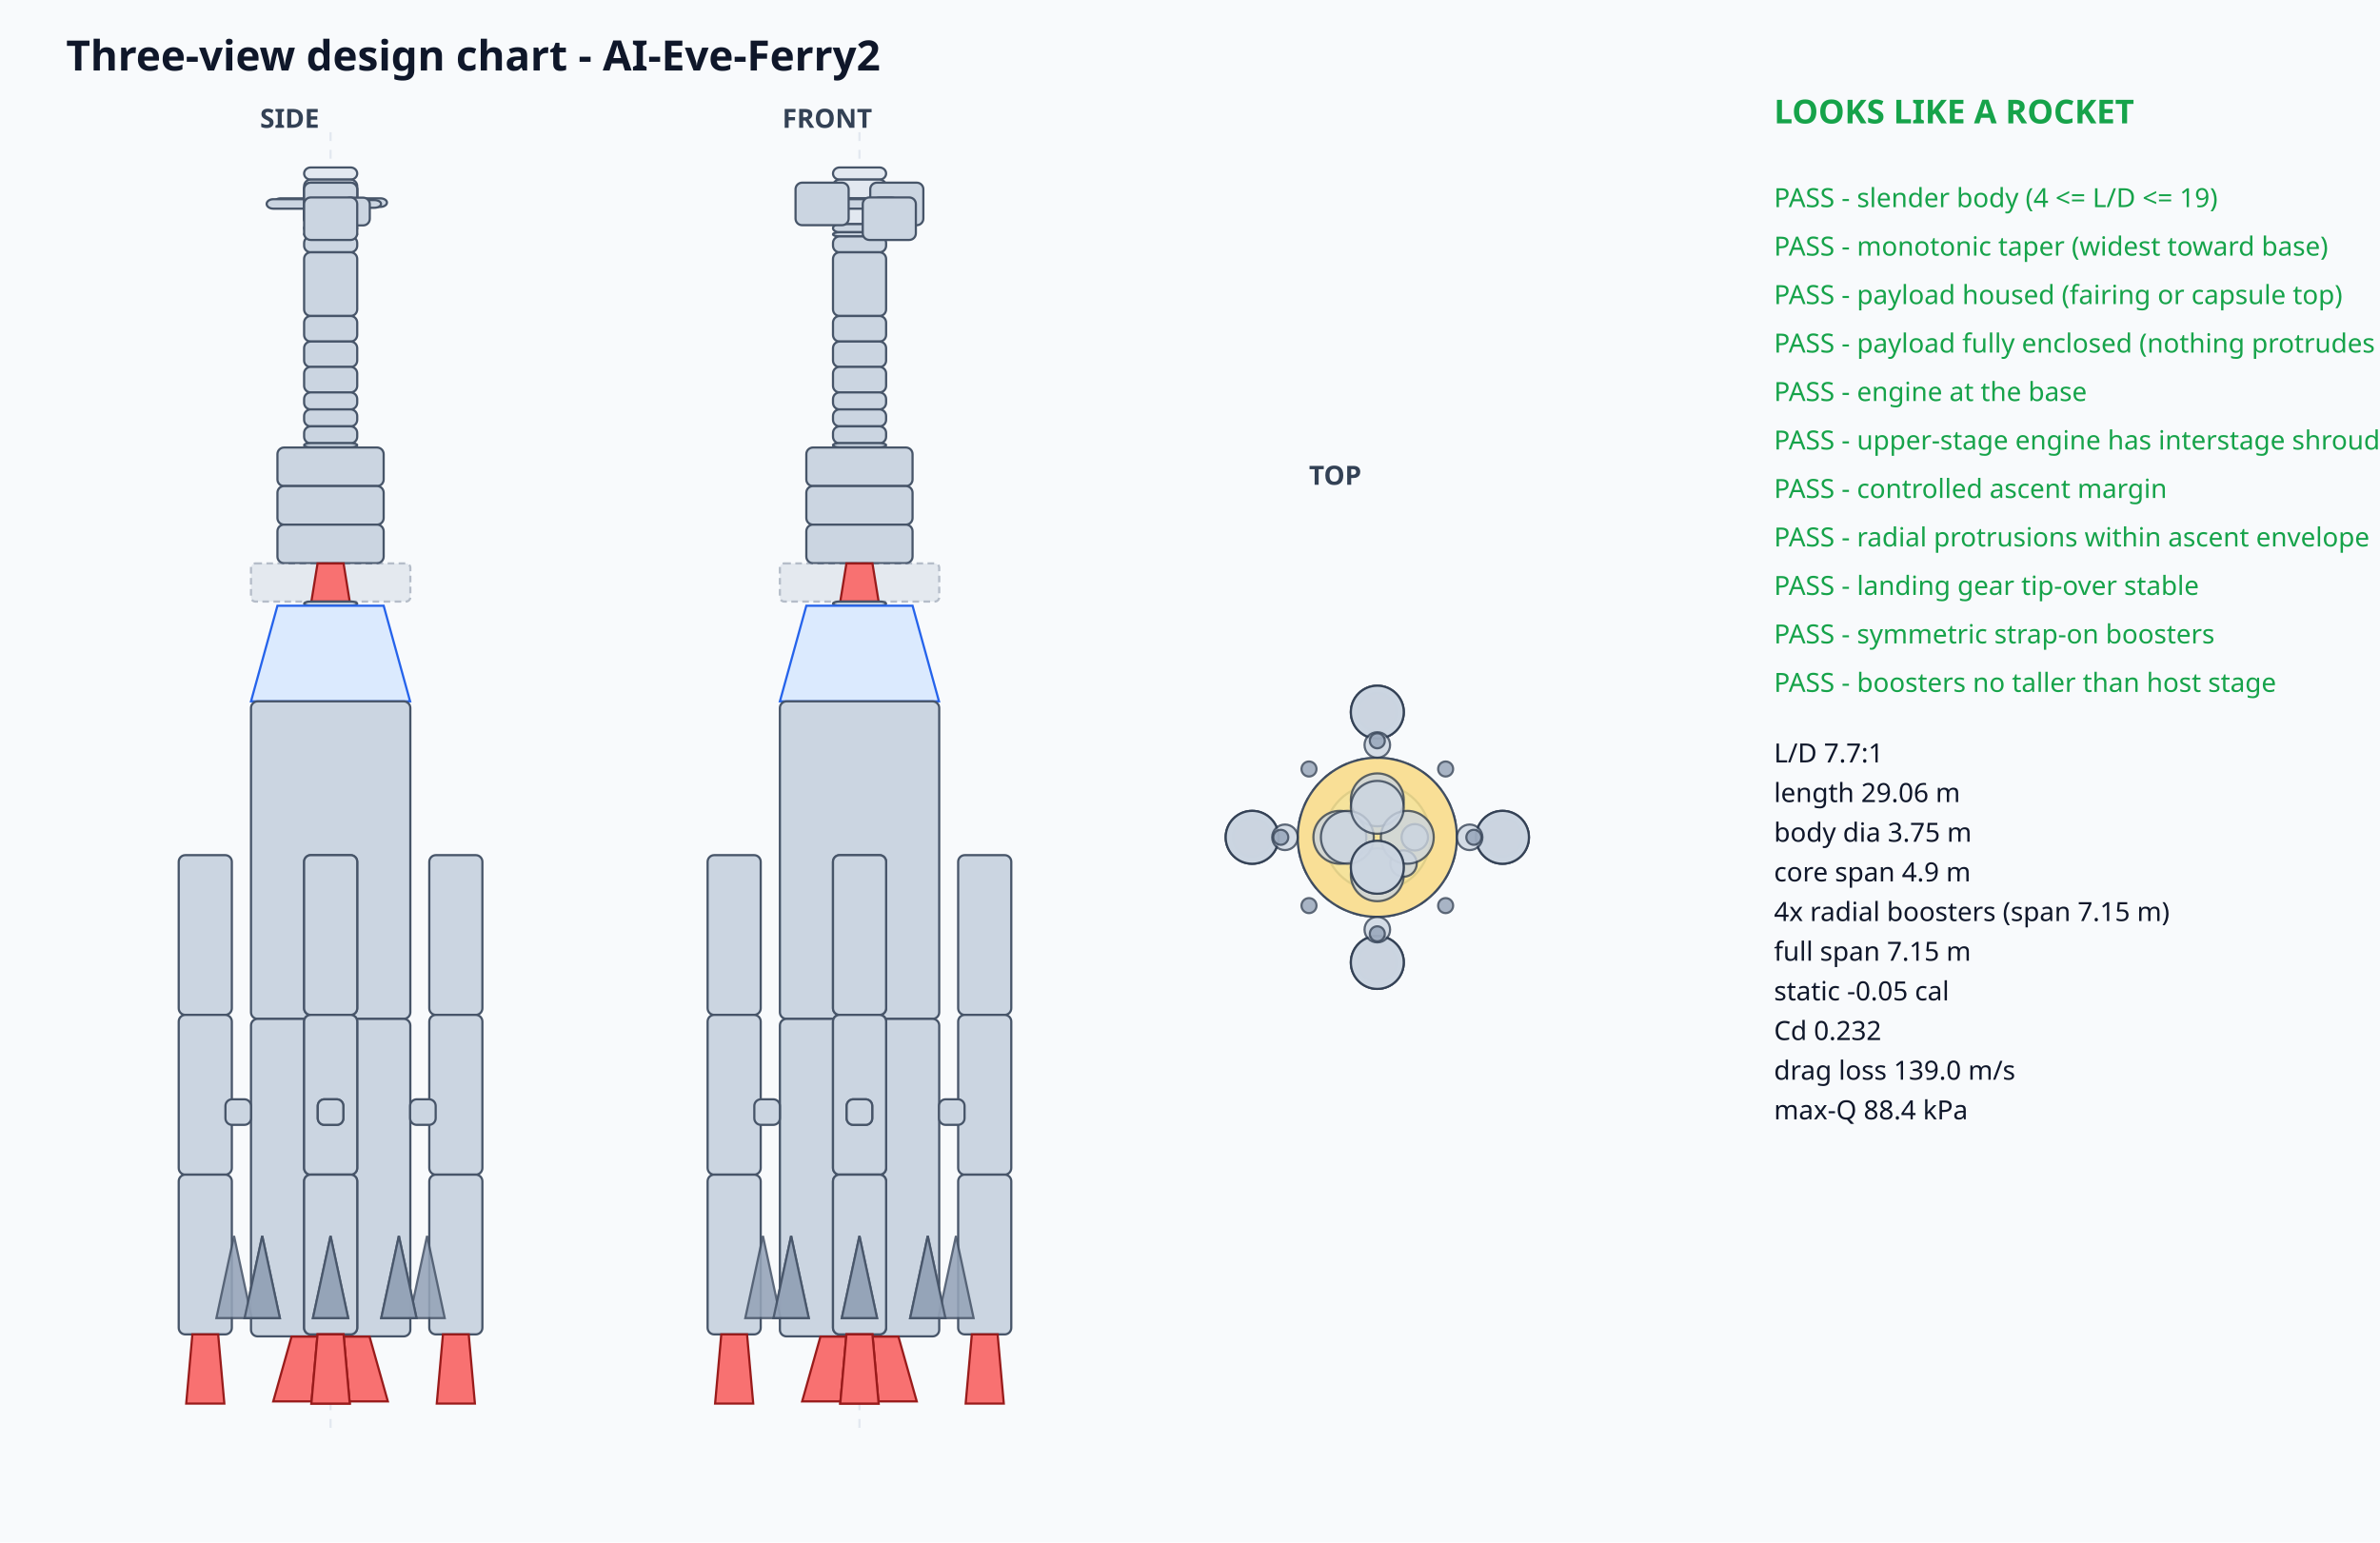
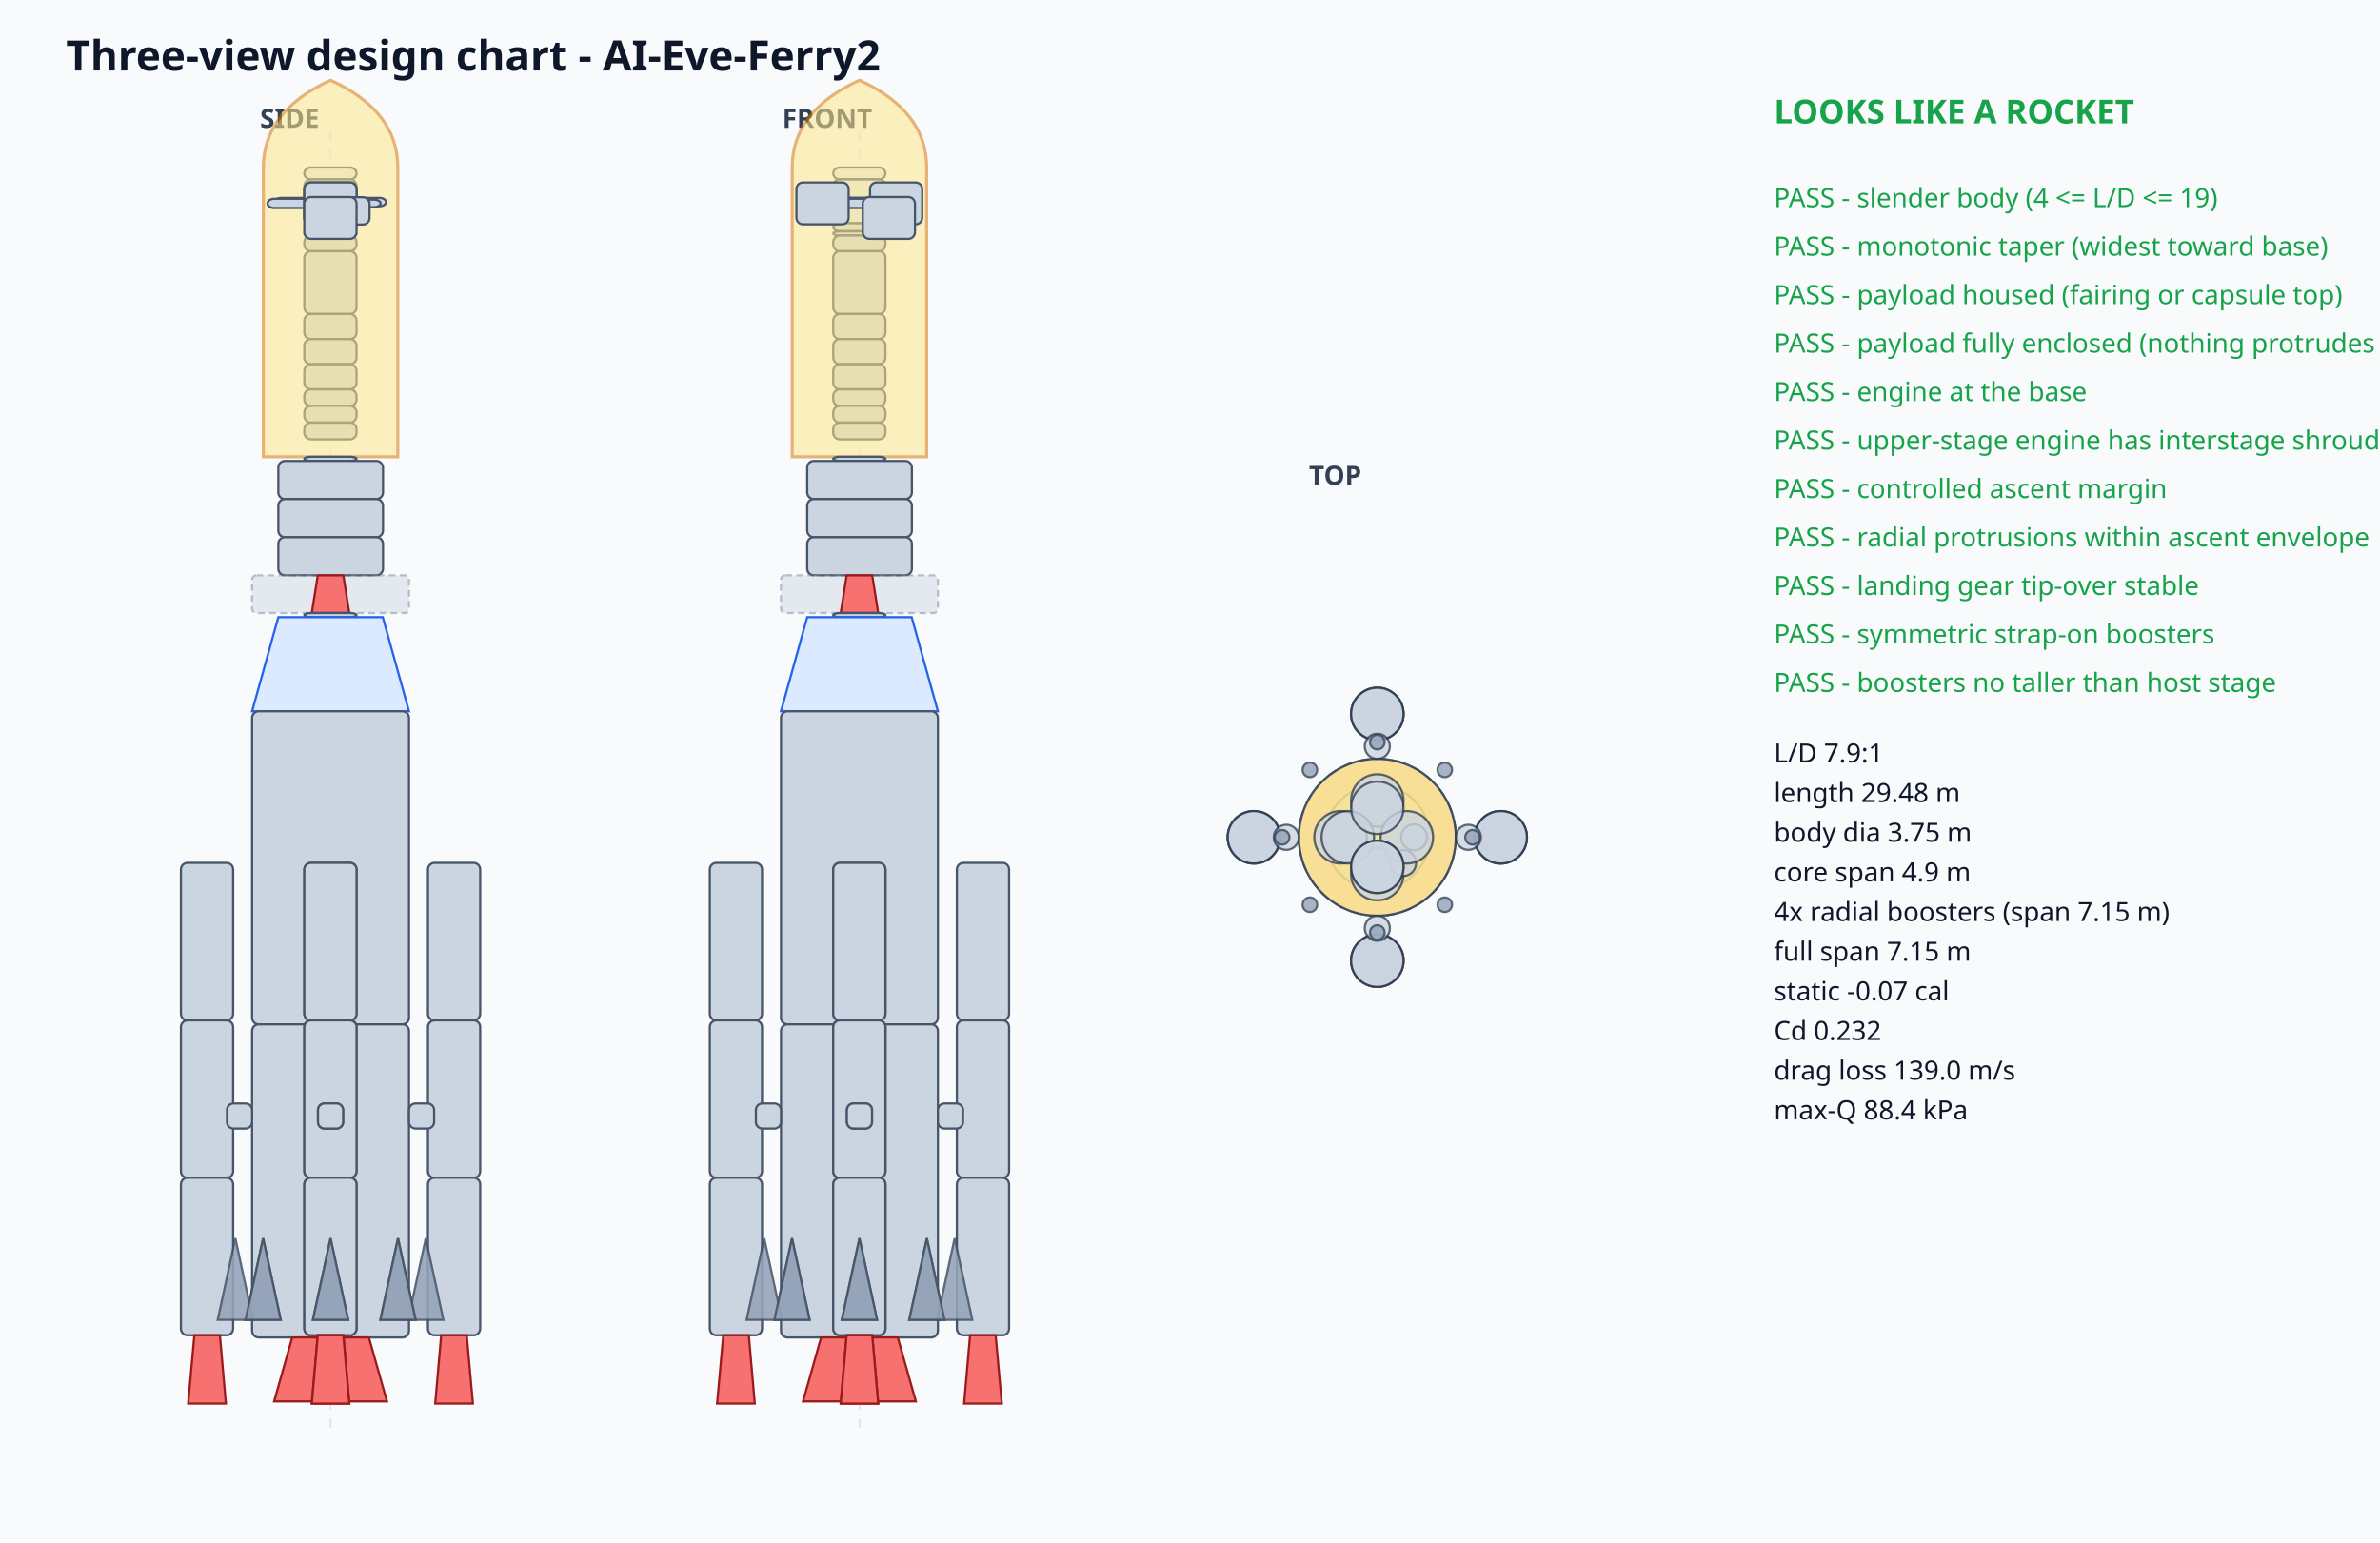
<svg xmlns="http://www.w3.org/2000/svg" width="1080" height="700" viewBox="0 0 1080 700" font-family="system-ui,Segoe UI,sans-serif">
  <rect width="1080" height="700" fill="#f8fafc" />
  <text x="30" y="32" font-size="19" font-weight="700" fill="#0f172a">Three-view design chart - AI-Eve-Ferry2</text>
  <text x="805" y="56" font-size="15" font-weight="700" fill="#16a34a">LOOKS LIKE A ROCKET</text>
  <text x="118" y="58" font-size="12" font-weight="700" fill="#334155">SIDE</text>
  <text x="355" y="58" font-size="12" font-weight="700" fill="#334155">FRONT</text>
  <text x="594" y="220" font-size="12" font-weight="700" fill="#334155">TOP</text>
  <line x1="150.0" y1="60" x2="150.0" y2="650" stroke="#e2e8f0" stroke-dasharray="4 4" />
  <line x1="390.0" y1="60" x2="390.0" y2="650" stroke="#e2e8f0" stroke-dasharray="4 4" />
-   <circle cx="625.0" cy="380.0" r="36.1" fill="none" stroke="#94a3b8" stroke-dasharray="4 4" />
-   <rect x="138.0" y="76.0" width="24.1" height="5.5" rx="3" fill="#e2e8f0" stroke="#475569" />
-   <rect x="138.0" y="81.5" width="24.1" height="20.2" rx="3" fill="#e2e8f0" stroke="#475569" />
-   <rect x="138.0" y="101.7" width="24.1" height="3.7" rx="3" fill="#cbd5e1" stroke="#475569" />
-   <rect x="138.0" y="105.4" width="24.1" height="1.9" rx="3" fill="#cbd5e1" stroke="#475569" />
-   <rect x="138.0" y="107.3" width="24.1" height="7.2" rx="3" fill="#cbd5e1" stroke="#475569" />
-   <rect x="138.0" y="114.5" width="24.1" height="28.9" rx="3" fill="#cbd5e1" stroke="#475569" />
-   <rect x="138.0" y="143.4" width="24.1" height="11.6" rx="3" fill="#cbd5e1" stroke="#475569" />
-   <rect x="138.0" y="155.0" width="24.1" height="11.6" rx="3" fill="#cbd5e1" stroke="#475569" />
-   <rect x="138.0" y="166.5" width="24.1" height="11.6" rx="3" fill="#cbd5e1" stroke="#475569" />
-   <rect x="138.0" y="178.1" width="24.1" height="7.7" rx="3" fill="#cbd5e1" stroke="#475569" />
-   <rect x="138.0" y="185.8" width="24.1" height="7.7" rx="3" fill="#cbd5e1" stroke="#475569" />
-   <rect x="138.0" y="193.5" width="24.1" height="7.7" rx="3" fill="#cbd5e1" stroke="#475569" />
-   <rect x="138.0" y="201.1" width="24.1" height="1.9" rx="3" fill="#cbd5e1" stroke="#475569" />
-   <rect x="125.9" y="203.1" width="48.2" height="17.5" rx="3" fill="#cbd5e1" stroke="#475569" />
-   <rect x="125.9" y="220.6" width="48.2" height="17.5" rx="3" fill="#cbd5e1" stroke="#475569" />
-   <rect x="125.9" y="238.1" width="48.2" height="17.5" rx="3" fill="#cbd5e1" stroke="#475569" />
-   <rect x="113.9" y="255.7" width="72.3" height="17.3" rx="2" fill="#cbd5e1" stroke="#64748b" stroke-dasharray="3 2" opacity="0.45" />
-   <polygon points="144.1,255.7 155.9,255.7 158.7,273.0 141.3,273.0" fill="#f87171" stroke="#991b1b" />
-   <rect x="138.0" y="273.0" width="24.1" height="1.9" rx="3" fill="#cbd5e1" stroke="#475569" />
-   <polygon points="125.9,274.9 174.1,274.9 186.1,318.3 113.9,318.3" fill="#dbeafe" stroke="#2563eb" />
-   <rect x="113.9" y="318.3" width="72.3" height="144.1" rx="3" fill="#cbd5e1" stroke="#475569" />
-   <rect x="113.9" y="462.4" width="72.3" height="144.1" rx="3" fill="#cbd5e1" stroke="#475569" />
-   <polygon points="132.3,606.6 167.7,606.6 176.0,636.0 124.0,636.0" fill="#f87171" stroke="#991b1b" />
-   <rect x="151.5" y="90.0" width="24.1" height="3.9" rx="3" fill="#cbd5e1" stroke="#475569" />
-   <rect x="124.4" y="90.0" width="24.1" height="3.9" rx="3" fill="#cbd5e1" stroke="#475569" />
-   <rect x="138.0" y="90.0" width="24.1" height="3.9" rx="3" fill="#cbd5e1" stroke="#475569" />
-   <rect x="138.0" y="90.0" width="24.1" height="3.9" rx="3" fill="#cbd5e1" stroke="#475569" />
-   <rect x="160.9" y="90.8" width="12.0" height="3.5" rx="3" fill="#cbd5e1" stroke="#475569" />
-   <rect x="121.0" y="90.4" width="24.1" height="4.3" rx="3" fill="#cbd5e1" stroke="#475569" />
-   <rect x="138.0" y="82.9" width="24.1" height="19.3" rx="3" fill="#cbd5e1" stroke="#475569" />
-   <rect x="138.0" y="82.9" width="24.1" height="19.3" rx="3" fill="#cbd5e1" stroke="#475569" />
-   <rect x="155.8" y="89.7" width="12.0" height="12.6" rx="3" fill="#cbd5e1" stroke="#475569" />
-   <rect x="138.0" y="89.6" width="24.1" height="19.3" rx="3" fill="#cbd5e1" stroke="#475569" />
-   <rect x="194.8" y="388.1" width="24.1" height="72.5" rx="3" fill="#cbd5e1" stroke="#475569" />
-   <rect x="138.0" y="388.1" width="24.1" height="72.5" rx="3" fill="#cbd5e1" stroke="#475569" />
-   <rect x="81.1" y="388.1" width="24.1" height="72.5" rx="3" fill="#cbd5e1" stroke="#475569" />
-   <rect x="138.0" y="388.1" width="24.1" height="72.5" rx="3" fill="#cbd5e1" stroke="#475569" />
-   <rect x="194.8" y="460.6" width="24.1" height="72.5" rx="3" fill="#cbd5e1" stroke="#475569" />
-   <rect x="138.0" y="460.6" width="24.1" height="72.5" rx="3" fill="#cbd5e1" stroke="#475569" />
-   <rect x="81.1" y="460.6" width="24.1" height="72.5" rx="3" fill="#cbd5e1" stroke="#475569" />
-   <rect x="138.0" y="460.6" width="24.1" height="72.5" rx="3" fill="#cbd5e1" stroke="#475569" />
-   <rect x="186.1" y="498.9" width="11.6" height="11.6" rx="3" fill="#cbd5e1" stroke="#475569" />
-   <rect x="144.2" y="498.9" width="11.6" height="11.6" rx="3" fill="#cbd5e1" stroke="#475569" />
-   <rect x="102.3" y="498.9" width="11.6" height="11.6" rx="3" fill="#cbd5e1" stroke="#475569" />
-   <rect x="144.2" y="498.9" width="11.6" height="11.6" rx="3" fill="#cbd5e1" stroke="#475569" />
-   <rect x="194.8" y="533.1" width="24.1" height="72.5" rx="3" fill="#cbd5e1" stroke="#475569" />
-   <rect x="138.0" y="533.1" width="24.1" height="72.5" rx="3" fill="#cbd5e1" stroke="#475569" />
-   <rect x="81.1" y="533.1" width="24.1" height="72.5" rx="3" fill="#cbd5e1" stroke="#475569" />
-   <rect x="138.0" y="533.1" width="24.1" height="72.5" rx="3" fill="#cbd5e1" stroke="#475569" />
-   <polygon points="193.8,560.9 185.8,598.2 201.8,598.2" fill="#94a3b8" stroke="#475569" opacity="0.88" />
-   <polygon points="181.0,560.9 173.0,598.2 189.0,598.2" fill="#94a3b8" stroke="#475569" opacity="0.88" />
-   <polygon points="150.0,560.9 142.0,598.2 158.0,598.2" fill="#94a3b8" stroke="#475569" opacity="0.88" />
-   <polygon points="119.0,560.9 111.0,598.2 127.0,598.2" fill="#94a3b8" stroke="#475569" opacity="0.88" />
-   <polygon points="106.2,560.9 98.2,598.2 114.2,598.2" fill="#94a3b8" stroke="#475569" opacity="0.88" />
-   <polygon points="119.0,560.9 111.0,598.2 127.0,598.2" fill="#94a3b8" stroke="#475569" opacity="0.88" />
-   <polygon points="150.0,560.9 142.0,598.2 158.0,598.2" fill="#94a3b8" stroke="#475569" opacity="0.88" />
-   <polygon points="181.0,560.9 173.0,598.2 189.0,598.2" fill="#94a3b8" stroke="#475569" opacity="0.88" />
-   <polygon points="201.0,605.6 212.7,605.6 215.5,637.0 198.2,637.0" fill="#f87171" stroke="#991b1b" />
-   <polygon points="144.1,605.6 155.9,605.6 158.7,637.0 141.3,637.0" fill="#f87171" stroke="#991b1b" />
-   <polygon points="87.3,605.6 99.0,605.6 101.8,637.0 84.5,637.0" fill="#f87171" stroke="#991b1b" />
-   <polygon points="144.1,605.6 155.9,605.6 158.7,637.0 141.3,637.0" fill="#f87171" stroke="#991b1b" />
-   <rect x="378.0" y="76.0" width="24.1" height="5.5" rx="3" fill="#e2e8f0" stroke="#475569" />
-   <rect x="378.0" y="81.5" width="24.1" height="20.2" rx="3" fill="#e2e8f0" stroke="#475569" />
-   <rect x="378.0" y="101.7" width="24.1" height="3.7" rx="3" fill="#cbd5e1" stroke="#475569" />
-   <rect x="378.0" y="105.4" width="24.1" height="1.9" rx="3" fill="#cbd5e1" stroke="#475569" />
-   <rect x="378.0" y="107.3" width="24.1" height="7.2" rx="3" fill="#cbd5e1" stroke="#475569" />
-   <rect x="378.0" y="114.5" width="24.1" height="28.9" rx="3" fill="#cbd5e1" stroke="#475569" />
-   <rect x="378.0" y="143.4" width="24.1" height="11.6" rx="3" fill="#cbd5e1" stroke="#475569" />
-   <rect x="378.0" y="155.0" width="24.1" height="11.6" rx="3" fill="#cbd5e1" stroke="#475569" />
-   <rect x="378.0" y="166.5" width="24.1" height="11.6" rx="3" fill="#cbd5e1" stroke="#475569" />
-   <rect x="378.0" y="178.1" width="24.1" height="7.7" rx="3" fill="#cbd5e1" stroke="#475569" />
-   <rect x="378.0" y="185.8" width="24.1" height="7.7" rx="3" fill="#cbd5e1" stroke="#475569" />
-   <rect x="378.0" y="193.5" width="24.1" height="7.7" rx="3" fill="#cbd5e1" stroke="#475569" />
-   <rect x="378.0" y="201.1" width="24.1" height="1.9" rx="3" fill="#cbd5e1" stroke="#475569" />
-   <rect x="365.9" y="203.1" width="48.2" height="17.5" rx="3" fill="#cbd5e1" stroke="#475569" />
-   <rect x="365.9" y="220.6" width="48.2" height="17.5" rx="3" fill="#cbd5e1" stroke="#475569" />
-   <rect x="365.9" y="238.1" width="48.2" height="17.5" rx="3" fill="#cbd5e1" stroke="#475569" />
-   <rect x="353.9" y="255.7" width="72.3" height="17.3" rx="2" fill="#cbd5e1" stroke="#64748b" stroke-dasharray="3 2" opacity="0.45" />
-   <polygon points="384.1,255.7 395.9,255.7 398.7,273.0 381.3,273.0" fill="#f87171" stroke="#991b1b" />
-   <rect x="378.0" y="273.0" width="24.1" height="1.9" rx="3" fill="#cbd5e1" stroke="#475569" />
-   <polygon points="365.9,274.9 414.1,274.9 426.1,318.3 353.9,318.3" fill="#dbeafe" stroke="#2563eb" />
-   <rect x="353.9" y="318.3" width="72.3" height="144.1" rx="3" fill="#cbd5e1" stroke="#475569" />
-   <rect x="353.9" y="462.4" width="72.3" height="144.1" rx="3" fill="#cbd5e1" stroke="#475569" />
-   <polygon points="372.3,606.6 407.7,606.6 416.0,636.0 364.0,636.0" fill="#f87171" stroke="#991b1b" />
-   <rect x="378.0" y="90.0" width="24.1" height="3.9" rx="3" fill="#cbd5e1" stroke="#475569" />
-   <rect x="378.0" y="90.0" width="24.1" height="3.9" rx="3" fill="#cbd5e1" stroke="#475569" />
-   <rect x="391.5" y="90.0" width="24.1" height="3.9" rx="3" fill="#cbd5e1" stroke="#475569" />
-   <rect x="364.4" y="90.0" width="24.1" height="3.9" rx="3" fill="#cbd5e1" stroke="#475569" />
-   <rect x="384.0" y="90.8" width="12.0" height="3.5" rx="3" fill="#cbd5e1" stroke="#475569" />
-   <rect x="378.0" y="90.4" width="24.1" height="4.3" rx="3" fill="#cbd5e1" stroke="#475569" />
-   <rect x="394.9" y="82.9" width="24.1" height="19.3" rx="3" fill="#cbd5e1" stroke="#475569" />
-   <rect x="361.0" y="82.9" width="24.1" height="19.3" rx="3" fill="#cbd5e1" stroke="#475569" />
-   <rect x="395.8" y="89.7" width="12.0" height="12.6" rx="3" fill="#cbd5e1" stroke="#475569" />
-   <rect x="391.5" y="89.6" width="24.1" height="19.3" rx="3" fill="#cbd5e1" stroke="#475569" />
-   <rect x="378.0" y="388.1" width="24.1" height="72.5" rx="3" fill="#cbd5e1" stroke="#475569" />
-   <rect x="434.8" y="388.1" width="24.1" height="72.5" rx="3" fill="#cbd5e1" stroke="#475569" />
-   <rect x="378.0" y="388.1" width="24.1" height="72.5" rx="3" fill="#cbd5e1" stroke="#475569" />
-   <rect x="321.1" y="388.1" width="24.1" height="72.5" rx="3" fill="#cbd5e1" stroke="#475569" />
-   <rect x="378.0" y="460.6" width="24.1" height="72.5" rx="3" fill="#cbd5e1" stroke="#475569" />
-   <rect x="434.8" y="460.6" width="24.1" height="72.5" rx="3" fill="#cbd5e1" stroke="#475569" />
-   <rect x="378.0" y="460.6" width="24.1" height="72.5" rx="3" fill="#cbd5e1" stroke="#475569" />
-   <rect x="321.1" y="460.6" width="24.1" height="72.5" rx="3" fill="#cbd5e1" stroke="#475569" />
-   <rect x="384.2" y="498.9" width="11.6" height="11.6" rx="3" fill="#cbd5e1" stroke="#475569" />
-   <rect x="426.1" y="498.9" width="11.6" height="11.6" rx="3" fill="#cbd5e1" stroke="#475569" />
-   <rect x="384.2" y="498.9" width="11.6" height="11.6" rx="3" fill="#cbd5e1" stroke="#475569" />
-   <rect x="342.3" y="498.9" width="11.6" height="11.6" rx="3" fill="#cbd5e1" stroke="#475569" />
-   <rect x="378.0" y="533.1" width="24.1" height="72.5" rx="3" fill="#cbd5e1" stroke="#475569" />
-   <rect x="434.8" y="533.1" width="24.1" height="72.5" rx="3" fill="#cbd5e1" stroke="#475569" />
-   <rect x="378.0" y="533.1" width="24.1" height="72.5" rx="3" fill="#cbd5e1" stroke="#475569" />
-   <rect x="321.1" y="533.1" width="24.1" height="72.5" rx="3" fill="#cbd5e1" stroke="#475569" />
-   <polygon points="390.0,560.9 382.0,598.2 398.0,598.2" fill="#94a3b8" stroke="#475569" opacity="0.88" />
-   <polygon points="421.0,560.9 413.0,598.2 429.0,598.2" fill="#94a3b8" stroke="#475569" opacity="0.88" />
-   <polygon points="433.8,560.9 425.8,598.2 441.8,598.2" fill="#94a3b8" stroke="#475569" opacity="0.88" />
-   <polygon points="421.0,560.9 413.0,598.2 429.0,598.2" fill="#94a3b8" stroke="#475569" opacity="0.88" />
-   <polygon points="390.0,560.9 382.0,598.2 398.0,598.2" fill="#94a3b8" stroke="#475569" opacity="0.88" />
-   <polygon points="359.0,560.9 351.0,598.2 367.0,598.2" fill="#94a3b8" stroke="#475569" opacity="0.88" />
-   <polygon points="346.2,560.9 338.2,598.2 354.2,598.2" fill="#94a3b8" stroke="#475569" opacity="0.88" />
-   <polygon points="359.0,560.9 351.0,598.2 367.0,598.2" fill="#94a3b8" stroke="#475569" opacity="0.88" />
-   <polygon points="384.1,605.6 395.9,605.6 398.7,637.0 381.3,637.0" fill="#f87171" stroke="#991b1b" />
-   <polygon points="441.0,605.6 452.7,605.6 455.5,637.0 438.2,637.0" fill="#f87171" stroke="#991b1b" />
-   <polygon points="384.1,605.6 395.9,605.6 398.7,637.0 381.3,637.0" fill="#f87171" stroke="#991b1b" />
-   <polygon points="327.3,605.6 339.0,605.6 341.8,637.0 324.5,637.0" fill="#f87171" stroke="#991b1b" />
-   <circle cx="625.0" cy="380.0" r="36.1" fill="#cbd5e1" stroke="#475569" opacity="0.30" />
-   <circle cx="625.0" cy="380.0" r="36.1" fill="#cbd5e1" stroke="#475569" opacity="0.30" />
-   <circle cx="625.0" cy="380.0" r="36.1" fill="#f87171" stroke="#475569" opacity="0.30" />
-   <circle cx="625.0" cy="380.0" r="24.1" fill="#cbd5e1" stroke="#475569" opacity="0.30" />
-   <circle cx="625.0" cy="380.0" r="24.1" fill="#cbd5e1" stroke="#475569" opacity="0.30" />
-   <circle cx="625.0" cy="380.0" r="24.1" fill="#cbd5e1" stroke="#475569" opacity="0.30" />
-   <circle cx="625.0" cy="380.0" r="24.1" fill="#dbeafe" stroke="#475569" opacity="0.30" />
-   <circle cx="625.0" cy="380.0" r="12.0" fill="#e2e8f0" stroke="#475569" opacity="0.30" />
-   <circle cx="625.0" cy="380.0" r="36.1" fill="#fde68a" stroke="#334155" opacity="0.80" />
-   <circle cx="681.8" cy="380.0" r="8.7" fill="#f87171" stroke="#334155" opacity="0.80" />
-   <circle cx="681.8" cy="380.0" r="12.0" fill="#cbd5e1" stroke="#334155" opacity="0.80" />
-   <circle cx="681.8" cy="380.0" r="12.0" fill="#cbd5e1" stroke="#334155" opacity="0.80" />
-   <circle cx="681.8" cy="380.0" r="12.0" fill="#cbd5e1" stroke="#334155" opacity="0.80" />
-   <circle cx="666.9" cy="380.0" r="5.8" fill="#cbd5e1" stroke="#334155" opacity="0.80" />
-   <circle cx="625.0" cy="436.8" r="8.7" fill="#f87171" stroke="#334155" opacity="0.80" />
-   <circle cx="625.0" cy="436.8" r="12.0" fill="#cbd5e1" stroke="#334155" opacity="0.80" />
-   <circle cx="625.0" cy="436.8" r="12.0" fill="#cbd5e1" stroke="#334155" opacity="0.80" />
-   <circle cx="625.0" cy="436.8" r="12.0" fill="#cbd5e1" stroke="#334155" opacity="0.80" />
-   <circle cx="625.0" cy="421.9" r="5.8" fill="#cbd5e1" stroke="#334155" opacity="0.80" />
-   <circle cx="568.2" cy="380.0" r="8.7" fill="#f87171" stroke="#334155" opacity="0.80" />
-   <circle cx="568.2" cy="380.0" r="12.0" fill="#cbd5e1" stroke="#334155" opacity="0.80" />
-   <circle cx="568.2" cy="380.0" r="12.0" fill="#cbd5e1" stroke="#334155" opacity="0.80" />
-   <circle cx="568.2" cy="380.0" r="12.0" fill="#cbd5e1" stroke="#334155" opacity="0.80" />
-   <circle cx="583.1" cy="380.0" r="5.8" fill="#cbd5e1" stroke="#334155" opacity="0.80" />
-   <circle cx="625.0" cy="323.2" r="8.7" fill="#f87171" stroke="#334155" opacity="0.80" />
-   <circle cx="625.0" cy="323.2" r="12.0" fill="#cbd5e1" stroke="#334155" opacity="0.80" />
-   <circle cx="625.0" cy="323.2" r="12.0" fill="#cbd5e1" stroke="#334155" opacity="0.80" />
-   <circle cx="625.0" cy="323.2" r="12.0" fill="#cbd5e1" stroke="#334155" opacity="0.80" />
-   <circle cx="625.0" cy="338.1" r="5.8" fill="#cbd5e1" stroke="#334155" opacity="0.80" />
-   <circle cx="642.0" cy="380.0" r="6.0" fill="#cbd5e1" stroke="#334155" opacity="0.80" />
-   <circle cx="608.0" cy="380.0" r="12.0" fill="#cbd5e1" stroke="#334155" opacity="0.80" />
-   <circle cx="625.0" cy="397.0" r="12.0" fill="#cbd5e1" stroke="#334155" opacity="0.80" />
-   <circle cx="625.0" cy="363.0" r="12.0" fill="#cbd5e1" stroke="#334155" opacity="0.80" />
-   <circle cx="636.9" cy="391.9" r="6.0" fill="#cbd5e1" stroke="#334155" opacity="0.80" />
-   <circle cx="638.6" cy="380.0" r="12.0" fill="#cbd5e1" stroke="#334155" opacity="0.80" />
-   <circle cx="611.4" cy="380.0" r="12.0" fill="#cbd5e1" stroke="#334155" opacity="0.80" />
-   <circle cx="625.0" cy="393.6" r="12.0" fill="#cbd5e1" stroke="#334155" opacity="0.80" />
-   <circle cx="625.0" cy="366.4" r="12.0" fill="#cbd5e1" stroke="#334155" opacity="0.80" />
-   <circle cx="625.0" cy="393.6" r="12.0" fill="#cbd5e1" stroke="#334155" opacity="0.80" />
-   <circle cx="668.8" cy="380.0" r="3.4" fill="#94a3b8" stroke="#334155" opacity="0.80" />
-   <circle cx="656.0" cy="411.0" r="3.4" fill="#94a3b8" stroke="#334155" opacity="0.80" />
-   <circle cx="625.0" cy="423.8" r="3.4" fill="#94a3b8" stroke="#334155" opacity="0.80" />
-   <circle cx="594.0" cy="411.0" r="3.4" fill="#94a3b8" stroke="#334155" opacity="0.80" />
-   <circle cx="581.2" cy="380.0" r="3.4" fill="#94a3b8" stroke="#334155" opacity="0.80" />
-   <circle cx="594.0" cy="349.0" r="3.4" fill="#94a3b8" stroke="#334155" opacity="0.80" />
-   <circle cx="625.0" cy="336.2" r="3.4" fill="#94a3b8" stroke="#334155" opacity="0.80" />
-   <circle cx="656.0" cy="349.0" r="3.4" fill="#94a3b8" stroke="#334155" opacity="0.80" />
+   <circle cx="625.0" cy="380.0" r="35.6" fill="none" stroke="#94a3b8" stroke-dasharray="4 4" />
+   <rect x="138.1" y="76.0" width="23.7" height="5.4" rx="3" fill="#e2e8f0" stroke="#475569" />
+   <rect x="138.1" y="81.4" width="23.7" height="19.9" rx="3" fill="#e2e8f0" stroke="#475569" />
+   <rect x="138.1" y="101.3" width="23.7" height="3.6" rx="3" fill="#cbd5e1" stroke="#475569" />
+   <rect x="138.1" y="105.0" width="23.7" height="1.9" rx="3" fill="#cbd5e1" stroke="#475569" />
+   <rect x="138.1" y="106.9" width="23.7" height="7.1" rx="3" fill="#cbd5e1" stroke="#475569" />
+   <rect x="138.1" y="114.0" width="23.7" height="28.5" rx="3" fill="#cbd5e1" stroke="#475569" />
+   <rect x="138.1" y="142.5" width="23.7" height="11.4" rx="3" fill="#cbd5e1" stroke="#475569" />
+   <rect x="138.1" y="153.9" width="23.7" height="11.4" rx="3" fill="#cbd5e1" stroke="#475569" />
+   <rect x="138.1" y="165.3" width="23.7" height="11.4" rx="3" fill="#cbd5e1" stroke="#475569" />
+   <rect x="138.1" y="176.7" width="23.7" height="7.6" rx="3" fill="#cbd5e1" stroke="#475569" />
+   <rect x="138.1" y="184.2" width="23.7" height="7.6" rx="3" fill="#cbd5e1" stroke="#475569" />
+   <rect x="138.1" y="191.8" width="23.7" height="7.6" rx="3" fill="#cbd5e1" stroke="#475569" />
+   <path d="M 119.5 207.3 L 119.5 76.0 Q 119.5 50.4 150.0 36.4 Q 180.5 50.4 180.5 76.0 L 180.5 207.3 Z" fill="#fde68a" stroke="#d97706" stroke-width="1.4" opacity="0.55" />
+   <rect x="138.1" y="207.3" width="23.7" height="1.9" rx="3" fill="#cbd5e1" stroke="#475569" />
+   <rect x="126.3" y="209.2" width="47.5" height="17.3" rx="3" fill="#cbd5e1" stroke="#475569" />
+   <rect x="126.3" y="226.5" width="47.5" height="17.3" rx="3" fill="#cbd5e1" stroke="#475569" />
+   <rect x="126.3" y="243.8" width="47.5" height="17.3" rx="3" fill="#cbd5e1" stroke="#475569" />
+   <rect x="114.4" y="261.1" width="71.2" height="17.1" rx="2" fill="#cbd5e1" stroke="#64748b" stroke-dasharray="3 2" opacity="0.45" />
+   <polygon points="144.2,261.1 155.8,261.1 158.5,278.2 141.5,278.2" fill="#f87171" stroke="#991b1b" />
+   <rect x="138.1" y="278.2" width="23.7" height="1.9" rx="3" fill="#cbd5e1" stroke="#475569" />
+   <polygon points="126.3,280.1 173.7,280.1 185.6,322.8 114.4,322.8" fill="#dbeafe" stroke="#2563eb" />
+   <rect x="114.4" y="322.8" width="71.2" height="142.1" rx="3" fill="#cbd5e1" stroke="#475569" />
+   <rect x="114.4" y="464.9" width="71.2" height="142.1" rx="3" fill="#cbd5e1" stroke="#475569" />
+   <polygon points="132.6,607.0 167.4,607.0 175.6,636.0 124.4,636.0" fill="#f87171" stroke="#991b1b" />
+   <rect x="151.5" y="89.8" width="23.7" height="3.8" rx="3" fill="#cbd5e1" stroke="#475569" />
+   <rect x="124.7" y="89.8" width="23.7" height="3.8" rx="3" fill="#cbd5e1" stroke="#475569" />
+   <rect x="138.1" y="89.8" width="23.7" height="3.8" rx="3" fill="#cbd5e1" stroke="#475569" />
+   <rect x="138.1" y="89.8" width="23.7" height="3.8" rx="3" fill="#cbd5e1" stroke="#475569" />
+   <rect x="160.8" y="90.6" width="11.9" height="3.4" rx="3" fill="#cbd5e1" stroke="#475569" />
+   <rect x="121.4" y="90.2" width="23.7" height="4.2" rx="3" fill="#cbd5e1" stroke="#475569" />
+   <rect x="138.1" y="82.8" width="23.7" height="19.0" rx="3" fill="#cbd5e1" stroke="#475569" />
+   <rect x="138.1" y="82.8" width="23.7" height="19.0" rx="3" fill="#cbd5e1" stroke="#475569" />
+   <rect x="155.8" y="89.5" width="11.9" height="12.4" rx="3" fill="#cbd5e1" stroke="#475569" />
+   <rect x="138.1" y="89.4" width="23.7" height="19.0" rx="3" fill="#cbd5e1" stroke="#475569" />
+   <rect x="194.2" y="391.6" width="23.7" height="71.5" rx="3" fill="#cbd5e1" stroke="#475569" />
+   <rect x="138.1" y="391.6" width="23.7" height="71.5" rx="3" fill="#cbd5e1" stroke="#475569" />
+   <rect x="82.1" y="391.6" width="23.7" height="71.5" rx="3" fill="#cbd5e1" stroke="#475569" />
+   <rect x="138.1" y="391.6" width="23.7" height="71.5" rx="3" fill="#cbd5e1" stroke="#475569" />
+   <rect x="194.2" y="463.1" width="23.7" height="71.5" rx="3" fill="#cbd5e1" stroke="#475569" />
+   <rect x="138.1" y="463.1" width="23.7" height="71.5" rx="3" fill="#cbd5e1" stroke="#475569" />
+   <rect x="82.1" y="463.1" width="23.7" height="71.5" rx="3" fill="#cbd5e1" stroke="#475569" />
+   <rect x="138.1" y="463.1" width="23.7" height="71.5" rx="3" fill="#cbd5e1" stroke="#475569" />
+   <rect x="185.6" y="500.8" width="11.4" height="11.4" rx="3" fill="#cbd5e1" stroke="#475569" />
+   <rect x="144.3" y="500.8" width="11.4" height="11.4" rx="3" fill="#cbd5e1" stroke="#475569" />
+   <rect x="103.0" y="500.8" width="11.4" height="11.4" rx="3" fill="#cbd5e1" stroke="#475569" />
+   <rect x="144.3" y="500.8" width="11.4" height="11.4" rx="3" fill="#cbd5e1" stroke="#475569" />
+   <rect x="194.2" y="534.5" width="23.7" height="71.5" rx="3" fill="#cbd5e1" stroke="#475569" />
+   <rect x="138.1" y="534.5" width="23.7" height="71.5" rx="3" fill="#cbd5e1" stroke="#475569" />
+   <rect x="82.1" y="534.5" width="23.7" height="71.5" rx="3" fill="#cbd5e1" stroke="#475569" />
+   <rect x="138.1" y="534.5" width="23.7" height="71.5" rx="3" fill="#cbd5e1" stroke="#475569" />
+   <polygon points="193.2,562.0 185.2,599.0 201.2,599.0" fill="#94a3b8" stroke="#475569" opacity="0.88" />
+   <polygon points="180.6,562.0 172.6,599.0 188.6,599.0" fill="#94a3b8" stroke="#475569" opacity="0.88" />
+   <polygon points="150.0,562.0 142.0,599.0 158.0,599.0" fill="#94a3b8" stroke="#475569" opacity="0.88" />
+   <polygon points="119.4,562.0 111.4,599.0 127.4,599.0" fill="#94a3b8" stroke="#475569" opacity="0.88" />
+   <polygon points="106.8,562.0 98.8,599.0 114.8,599.0" fill="#94a3b8" stroke="#475569" opacity="0.88" />
+   <polygon points="119.4,562.0 111.4,599.0 127.4,599.0" fill="#94a3b8" stroke="#475569" opacity="0.88" />
+   <polygon points="150.0,562.0 142.0,599.0 158.0,599.0" fill="#94a3b8" stroke="#475569" opacity="0.88" />
+   <polygon points="180.6,562.0 172.6,599.0 188.6,599.0" fill="#94a3b8" stroke="#475569" opacity="0.88" />
+   <polygon points="200.2,606.0 211.8,606.0 214.6,637.0 197.5,637.0" fill="#f87171" stroke="#991b1b" />
+   <polygon points="144.2,606.0 155.8,606.0 158.5,637.0 141.5,637.0" fill="#f87171" stroke="#991b1b" />
+   <polygon points="88.2,606.0 99.8,606.0 102.5,637.0 85.4,637.0" fill="#f87171" stroke="#991b1b" />
+   <polygon points="144.2,606.0 155.8,606.0 158.5,637.0 141.5,637.0" fill="#f87171" stroke="#991b1b" />
+   <rect x="378.1" y="76.0" width="23.7" height="5.4" rx="3" fill="#e2e8f0" stroke="#475569" />
+   <rect x="378.1" y="81.4" width="23.7" height="19.9" rx="3" fill="#e2e8f0" stroke="#475569" />
+   <rect x="378.1" y="101.3" width="23.7" height="3.6" rx="3" fill="#cbd5e1" stroke="#475569" />
+   <rect x="378.1" y="105.0" width="23.7" height="1.9" rx="3" fill="#cbd5e1" stroke="#475569" />
+   <rect x="378.1" y="106.9" width="23.7" height="7.1" rx="3" fill="#cbd5e1" stroke="#475569" />
+   <rect x="378.1" y="114.0" width="23.7" height="28.5" rx="3" fill="#cbd5e1" stroke="#475569" />
+   <rect x="378.1" y="142.5" width="23.7" height="11.4" rx="3" fill="#cbd5e1" stroke="#475569" />
+   <rect x="378.1" y="153.9" width="23.7" height="11.4" rx="3" fill="#cbd5e1" stroke="#475569" />
+   <rect x="378.1" y="165.3" width="23.7" height="11.4" rx="3" fill="#cbd5e1" stroke="#475569" />
+   <rect x="378.1" y="176.7" width="23.7" height="7.6" rx="3" fill="#cbd5e1" stroke="#475569" />
+   <rect x="378.1" y="184.2" width="23.7" height="7.6" rx="3" fill="#cbd5e1" stroke="#475569" />
+   <rect x="378.1" y="191.8" width="23.7" height="7.6" rx="3" fill="#cbd5e1" stroke="#475569" />
+   <path d="M 359.5 207.3 L 359.5 76.0 Q 359.5 50.4 390.0 36.4 Q 420.5 50.4 420.5 76.0 L 420.5 207.3 Z" fill="#fde68a" stroke="#d97706" stroke-width="1.4" opacity="0.55" />
+   <rect x="378.1" y="207.3" width="23.7" height="1.9" rx="3" fill="#cbd5e1" stroke="#475569" />
+   <rect x="366.3" y="209.2" width="47.5" height="17.3" rx="3" fill="#cbd5e1" stroke="#475569" />
+   <rect x="366.3" y="226.5" width="47.5" height="17.3" rx="3" fill="#cbd5e1" stroke="#475569" />
+   <rect x="366.3" y="243.8" width="47.5" height="17.3" rx="3" fill="#cbd5e1" stroke="#475569" />
+   <rect x="354.4" y="261.1" width="71.2" height="17.1" rx="2" fill="#cbd5e1" stroke="#64748b" stroke-dasharray="3 2" opacity="0.45" />
+   <polygon points="384.2,261.1 395.8,261.1 398.5,278.2 381.5,278.2" fill="#f87171" stroke="#991b1b" />
+   <rect x="378.1" y="278.2" width="23.7" height="1.9" rx="3" fill="#cbd5e1" stroke="#475569" />
+   <polygon points="366.3,280.1 413.7,280.1 425.6,322.8 354.4,322.8" fill="#dbeafe" stroke="#2563eb" />
+   <rect x="354.4" y="322.8" width="71.2" height="142.1" rx="3" fill="#cbd5e1" stroke="#475569" />
+   <rect x="354.4" y="464.9" width="71.2" height="142.1" rx="3" fill="#cbd5e1" stroke="#475569" />
+   <polygon points="372.6,607.0 407.4,607.0 415.6,636.0 364.4,636.0" fill="#f87171" stroke="#991b1b" />
+   <rect x="378.1" y="89.8" width="23.7" height="3.8" rx="3" fill="#cbd5e1" stroke="#475569" />
+   <rect x="378.1" y="89.8" width="23.7" height="3.8" rx="3" fill="#cbd5e1" stroke="#475569" />
+   <rect x="391.5" y="89.8" width="23.7" height="3.8" rx="3" fill="#cbd5e1" stroke="#475569" />
+   <rect x="364.7" y="89.8" width="23.7" height="3.8" rx="3" fill="#cbd5e1" stroke="#475569" />
+   <rect x="384.1" y="90.6" width="11.9" height="3.4" rx="3" fill="#cbd5e1" stroke="#475569" />
+   <rect x="378.1" y="90.2" width="23.7" height="4.2" rx="3" fill="#cbd5e1" stroke="#475569" />
+   <rect x="394.8" y="82.8" width="23.7" height="19.0" rx="3" fill="#cbd5e1" stroke="#475569" />
+   <rect x="361.4" y="82.8" width="23.7" height="19.0" rx="3" fill="#cbd5e1" stroke="#475569" />
+   <rect x="395.8" y="89.5" width="11.9" height="12.4" rx="3" fill="#cbd5e1" stroke="#475569" />
+   <rect x="391.5" y="89.4" width="23.7" height="19.0" rx="3" fill="#cbd5e1" stroke="#475569" />
+   <rect x="378.1" y="391.6" width="23.7" height="71.5" rx="3" fill="#cbd5e1" stroke="#475569" />
+   <rect x="434.2" y="391.6" width="23.7" height="71.5" rx="3" fill="#cbd5e1" stroke="#475569" />
+   <rect x="378.1" y="391.6" width="23.7" height="71.5" rx="3" fill="#cbd5e1" stroke="#475569" />
+   <rect x="322.1" y="391.6" width="23.7" height="71.5" rx="3" fill="#cbd5e1" stroke="#475569" />
+   <rect x="378.1" y="463.1" width="23.7" height="71.5" rx="3" fill="#cbd5e1" stroke="#475569" />
+   <rect x="434.2" y="463.1" width="23.7" height="71.5" rx="3" fill="#cbd5e1" stroke="#475569" />
+   <rect x="378.1" y="463.1" width="23.7" height="71.5" rx="3" fill="#cbd5e1" stroke="#475569" />
+   <rect x="322.1" y="463.1" width="23.7" height="71.5" rx="3" fill="#cbd5e1" stroke="#475569" />
+   <rect x="384.3" y="500.8" width="11.4" height="11.4" rx="3" fill="#cbd5e1" stroke="#475569" />
+   <rect x="425.6" y="500.8" width="11.4" height="11.4" rx="3" fill="#cbd5e1" stroke="#475569" />
+   <rect x="384.3" y="500.8" width="11.4" height="11.4" rx="3" fill="#cbd5e1" stroke="#475569" />
+   <rect x="343.0" y="500.8" width="11.4" height="11.4" rx="3" fill="#cbd5e1" stroke="#475569" />
+   <rect x="378.1" y="534.5" width="23.7" height="71.5" rx="3" fill="#cbd5e1" stroke="#475569" />
+   <rect x="434.2" y="534.5" width="23.7" height="71.5" rx="3" fill="#cbd5e1" stroke="#475569" />
+   <rect x="378.1" y="534.5" width="23.7" height="71.5" rx="3" fill="#cbd5e1" stroke="#475569" />
+   <rect x="322.1" y="534.5" width="23.7" height="71.5" rx="3" fill="#cbd5e1" stroke="#475569" />
+   <polygon points="390.0,562.0 382.0,599.0 398.0,599.0" fill="#94a3b8" stroke="#475569" opacity="0.88" />
+   <polygon points="420.6,562.0 412.6,599.0 428.6,599.0" fill="#94a3b8" stroke="#475569" opacity="0.88" />
+   <polygon points="433.2,562.0 425.2,599.0 441.2,599.0" fill="#94a3b8" stroke="#475569" opacity="0.88" />
+   <polygon points="420.6,562.0 412.6,599.0 428.6,599.0" fill="#94a3b8" stroke="#475569" opacity="0.88" />
+   <polygon points="390.0,562.0 382.0,599.0 398.0,599.0" fill="#94a3b8" stroke="#475569" opacity="0.88" />
+   <polygon points="359.4,562.0 351.4,599.0 367.4,599.0" fill="#94a3b8" stroke="#475569" opacity="0.88" />
+   <polygon points="346.8,562.0 338.8,599.0 354.8,599.0" fill="#94a3b8" stroke="#475569" opacity="0.88" />
+   <polygon points="359.4,562.0 351.4,599.0 367.4,599.0" fill="#94a3b8" stroke="#475569" opacity="0.88" />
+   <polygon points="384.2,606.0 395.8,606.0 398.5,637.0 381.5,637.0" fill="#f87171" stroke="#991b1b" />
+   <polygon points="440.2,606.0 451.8,606.0 454.6,637.0 437.5,637.0" fill="#f87171" stroke="#991b1b" />
+   <polygon points="384.2,606.0 395.8,606.0 398.5,637.0 381.5,637.0" fill="#f87171" stroke="#991b1b" />
+   <polygon points="328.2,606.0 339.8,606.0 342.5,637.0 325.4,637.0" fill="#f87171" stroke="#991b1b" />
+   <circle cx="625.0" cy="380.0" r="35.6" fill="#cbd5e1" stroke="#475569" opacity="0.30" />
+   <circle cx="625.0" cy="380.0" r="35.6" fill="#cbd5e1" stroke="#475569" opacity="0.30" />
+   <circle cx="625.0" cy="380.0" r="35.6" fill="#f87171" stroke="#475569" opacity="0.30" />
+   <circle cx="625.0" cy="380.0" r="23.7" fill="#cbd5e1" stroke="#475569" opacity="0.30" />
+   <circle cx="625.0" cy="380.0" r="23.7" fill="#cbd5e1" stroke="#475569" opacity="0.30" />
+   <circle cx="625.0" cy="380.0" r="23.7" fill="#cbd5e1" stroke="#475569" opacity="0.30" />
+   <circle cx="625.0" cy="380.0" r="23.7" fill="#dbeafe" stroke="#475569" opacity="0.30" />
+   <circle cx="625.0" cy="380.0" r="11.9" fill="#e2e8f0" stroke="#475569" opacity="0.30" />
+   <circle cx="625.0" cy="380.0" r="35.6" fill="#fde68a" stroke="#334155" opacity="0.80" />
+   <circle cx="681.0" cy="380.0" r="8.5" fill="#f87171" stroke="#334155" opacity="0.80" />
+   <circle cx="681.0" cy="380.0" r="11.9" fill="#cbd5e1" stroke="#334155" opacity="0.80" />
+   <circle cx="681.0" cy="380.0" r="11.9" fill="#cbd5e1" stroke="#334155" opacity="0.80" />
+   <circle cx="681.0" cy="380.0" r="11.9" fill="#cbd5e1" stroke="#334155" opacity="0.80" />
+   <circle cx="666.3" cy="380.0" r="5.7" fill="#cbd5e1" stroke="#334155" opacity="0.80" />
+   <circle cx="625.0" cy="436.0" r="8.5" fill="#f87171" stroke="#334155" opacity="0.80" />
+   <circle cx="625.0" cy="436.0" r="11.9" fill="#cbd5e1" stroke="#334155" opacity="0.80" />
+   <circle cx="625.0" cy="436.0" r="11.9" fill="#cbd5e1" stroke="#334155" opacity="0.80" />
+   <circle cx="625.0" cy="436.0" r="11.9" fill="#cbd5e1" stroke="#334155" opacity="0.80" />
+   <circle cx="625.0" cy="421.3" r="5.7" fill="#cbd5e1" stroke="#334155" opacity="0.80" />
+   <circle cx="569.0" cy="380.0" r="8.5" fill="#f87171" stroke="#334155" opacity="0.80" />
+   <circle cx="569.0" cy="380.0" r="11.9" fill="#cbd5e1" stroke="#334155" opacity="0.80" />
+   <circle cx="569.0" cy="380.0" r="11.9" fill="#cbd5e1" stroke="#334155" opacity="0.80" />
+   <circle cx="569.0" cy="380.0" r="11.9" fill="#cbd5e1" stroke="#334155" opacity="0.80" />
+   <circle cx="583.7" cy="380.0" r="5.7" fill="#cbd5e1" stroke="#334155" opacity="0.80" />
+   <circle cx="625.0" cy="324.0" r="8.5" fill="#f87171" stroke="#334155" opacity="0.80" />
+   <circle cx="625.0" cy="324.0" r="11.9" fill="#cbd5e1" stroke="#334155" opacity="0.80" />
+   <circle cx="625.0" cy="324.0" r="11.9" fill="#cbd5e1" stroke="#334155" opacity="0.80" />
+   <circle cx="625.0" cy="324.0" r="11.9" fill="#cbd5e1" stroke="#334155" opacity="0.80" />
+   <circle cx="625.0" cy="338.7" r="5.7" fill="#cbd5e1" stroke="#334155" opacity="0.80" />
+   <circle cx="641.7" cy="380.0" r="5.9" fill="#cbd5e1" stroke="#334155" opacity="0.80" />
+   <circle cx="608.3" cy="380.0" r="11.9" fill="#cbd5e1" stroke="#334155" opacity="0.80" />
+   <circle cx="625.0" cy="396.7" r="11.9" fill="#cbd5e1" stroke="#334155" opacity="0.80" />
+   <circle cx="625.0" cy="363.3" r="11.9" fill="#cbd5e1" stroke="#334155" opacity="0.80" />
+   <circle cx="636.7" cy="391.7" r="5.9" fill="#cbd5e1" stroke="#334155" opacity="0.80" />
+   <circle cx="638.4" cy="380.0" r="11.9" fill="#cbd5e1" stroke="#334155" opacity="0.80" />
+   <circle cx="611.6" cy="380.0" r="11.9" fill="#cbd5e1" stroke="#334155" opacity="0.80" />
+   <circle cx="625.0" cy="393.4" r="11.9" fill="#cbd5e1" stroke="#334155" opacity="0.80" />
+   <circle cx="625.0" cy="366.6" r="11.9" fill="#cbd5e1" stroke="#334155" opacity="0.80" />
+   <circle cx="625.0" cy="393.4" r="11.9" fill="#cbd5e1" stroke="#334155" opacity="0.80" />
+   <circle cx="668.2" cy="380.0" r="3.3" fill="#94a3b8" stroke="#334155" opacity="0.80" />
+   <circle cx="655.6" cy="410.6" r="3.3" fill="#94a3b8" stroke="#334155" opacity="0.80" />
+   <circle cx="625.0" cy="423.2" r="3.3" fill="#94a3b8" stroke="#334155" opacity="0.80" />
+   <circle cx="594.4" cy="410.6" r="3.3" fill="#94a3b8" stroke="#334155" opacity="0.80" />
+   <circle cx="581.8" cy="380.0" r="3.3" fill="#94a3b8" stroke="#334155" opacity="0.80" />
+   <circle cx="594.4" cy="349.4" r="3.3" fill="#94a3b8" stroke="#334155" opacity="0.80" />
+   <circle cx="625.0" cy="336.8" r="3.3" fill="#94a3b8" stroke="#334155" opacity="0.80" />
+   <circle cx="655.6" cy="349.4" r="3.3" fill="#94a3b8" stroke="#334155" opacity="0.80" />
  <text x="805" y="94" font-size="12" fill="#16a34a">PASS - slender body (4 &lt;= L/D &lt;= 19)</text>
  <text x="805" y="116" font-size="12" fill="#16a34a">PASS - monotonic taper (widest toward base)</text>
  <text x="805" y="138" font-size="12" fill="#16a34a">PASS - payload housed (fairing or capsule top)</text>
  <text x="805" y="160" font-size="12" fill="#16a34a">PASS - payload fully enclosed (nothing protrudes the fairing)</text>
  <text x="805" y="182" font-size="12" fill="#16a34a">PASS - engine at the base</text>
  <text x="805" y="204" font-size="12" fill="#16a34a">PASS - upper-stage engine has interstage shroud</text>
  <text x="805" y="226" font-size="12" fill="#16a34a">PASS - controlled ascent margin</text>
  <text x="805" y="248" font-size="12" fill="#16a34a">PASS - radial protrusions within ascent envelope</text>
  <text x="805" y="270" font-size="12" fill="#16a34a">PASS - landing gear tip-over stable</text>
  <text x="805" y="292" font-size="12" fill="#16a34a">PASS - symmetric strap-on boosters</text>
  <text x="805" y="314" font-size="12" fill="#16a34a">PASS - boosters no taller than host stage</text>
-   <text x="805" y="346" font-size="12" fill="#0f172a">L/D 7.7:1</text>
-   <text x="805" y="364" font-size="12" fill="#0f172a">length 29.06 m</text>
+   <text x="805" y="346" font-size="12" fill="#0f172a">L/D 7.9:1</text>
+   <text x="805" y="364" font-size="12" fill="#0f172a">length 29.48 m</text>
  <text x="805" y="382" font-size="12" fill="#0f172a">body dia 3.75 m</text>
  <text x="805" y="400" font-size="12" fill="#0f172a">core span 4.9 m</text>
  <text x="805" y="418" font-size="12" fill="#0f172a">4x radial boosters (span 7.15 m)</text>
  <text x="805" y="436" font-size="12" fill="#0f172a">full span 7.15 m</text>
-   <text x="805" y="454" font-size="12" fill="#0f172a">static -0.05 cal</text>
+   <text x="805" y="454" font-size="12" fill="#0f172a">static -0.07 cal</text>
  <text x="805" y="472" font-size="12" fill="#0f172a">Cd 0.232</text>
  <text x="805" y="490" font-size="12" fill="#0f172a">drag loss 139.0 m/s</text>
  <text x="805" y="508" font-size="12" fill="#0f172a">max-Q 88.4 kPa</text>
</svg>
